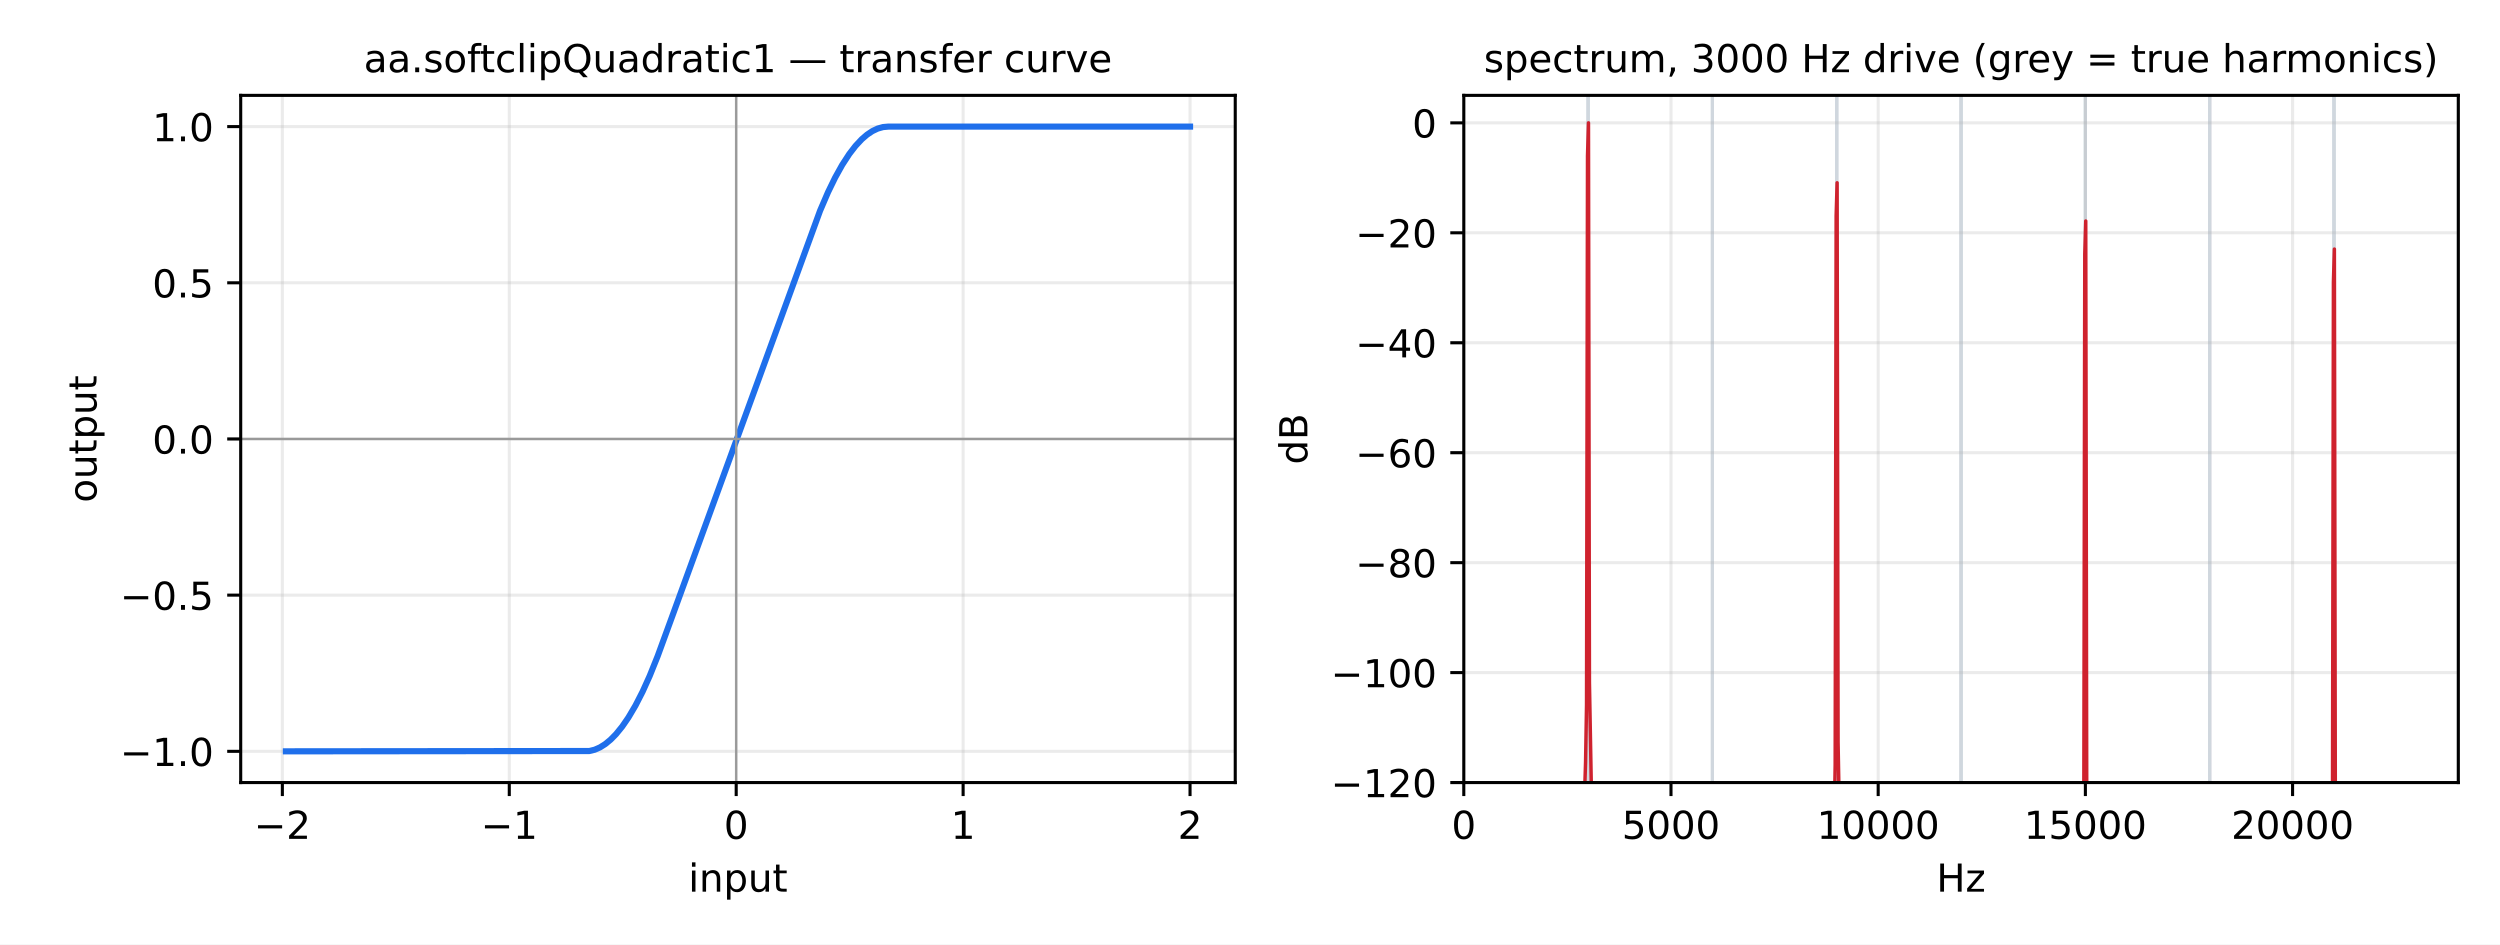
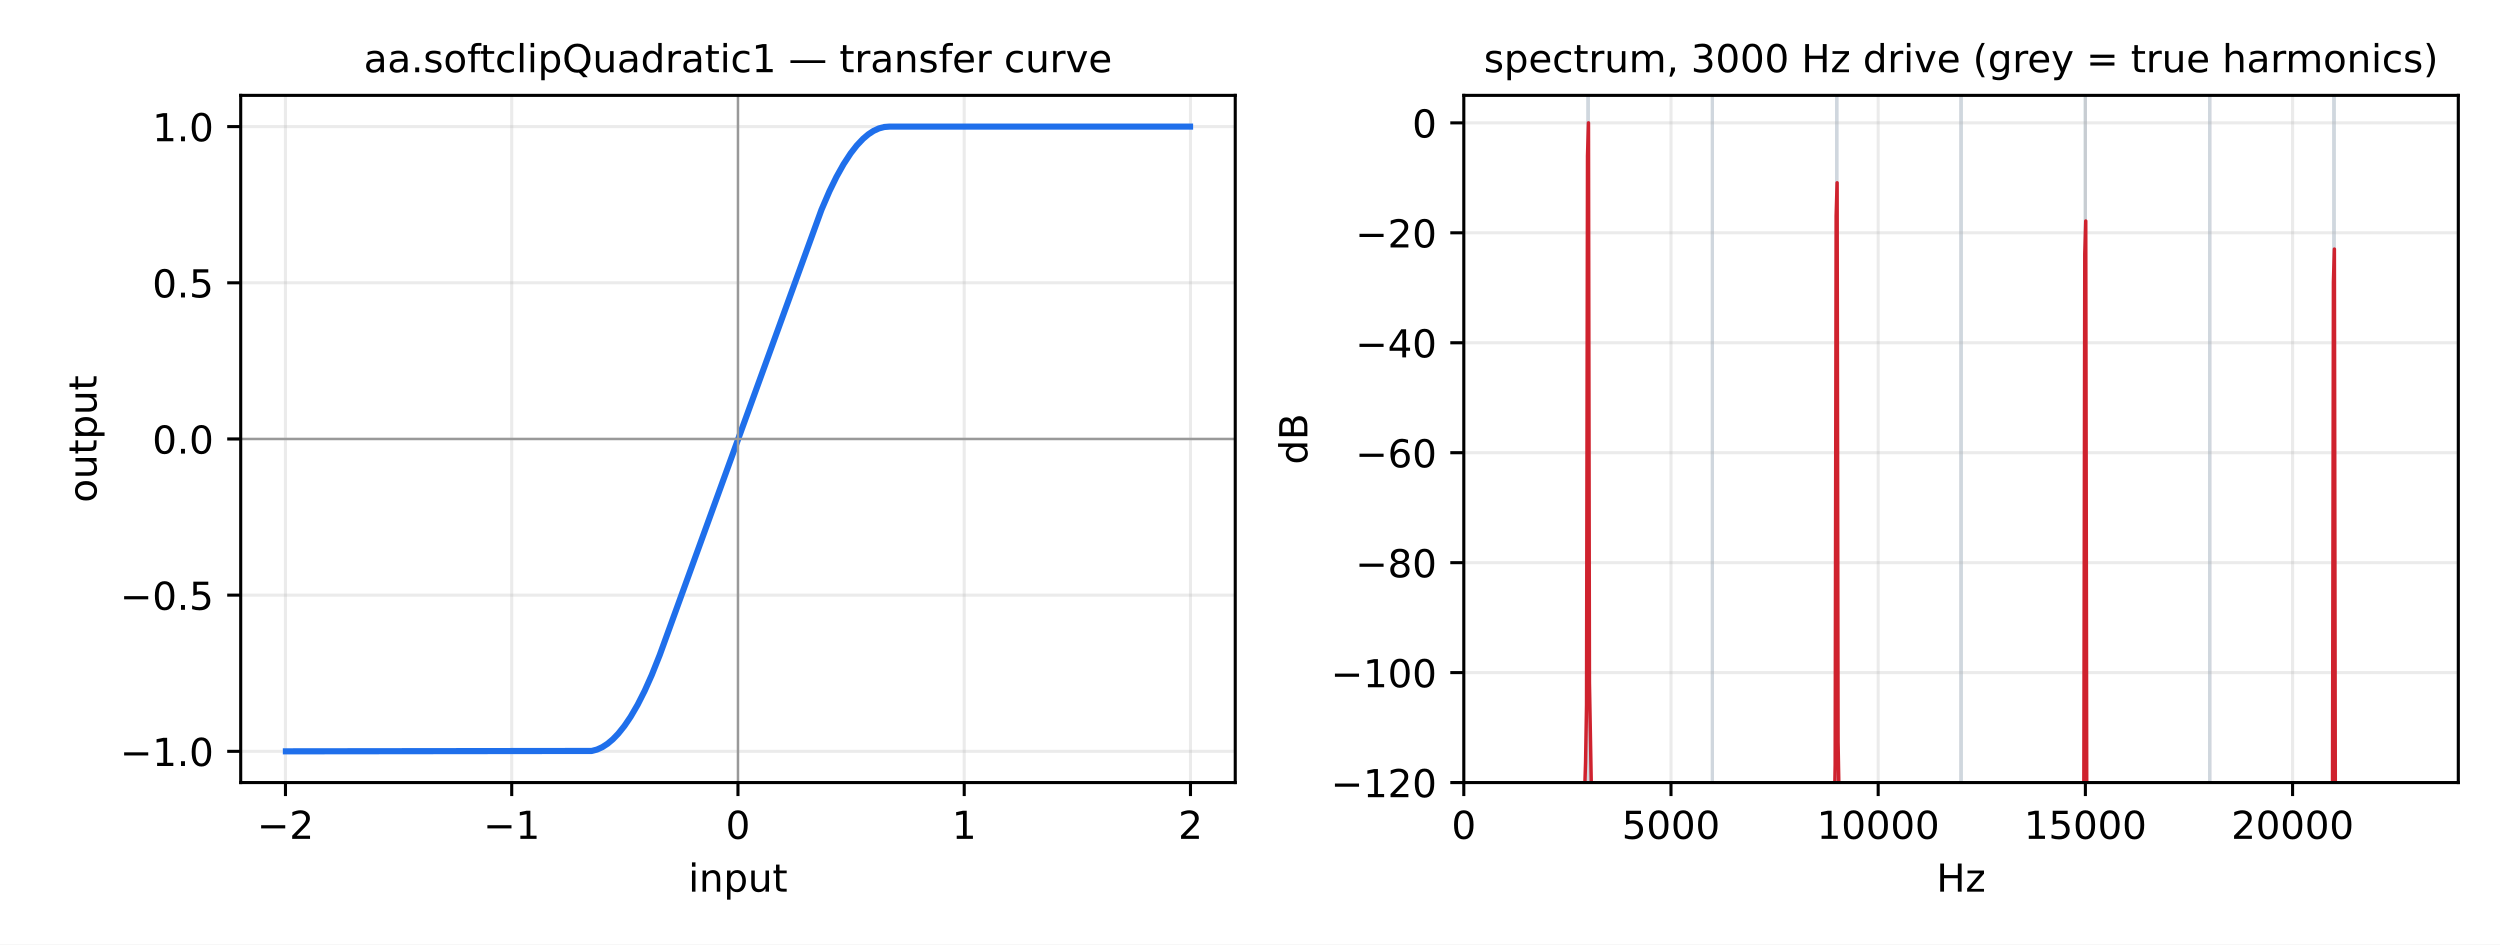
<svg xmlns="http://www.w3.org/2000/svg" xmlns:xlink="http://www.w3.org/1999/xlink" width="648pt" height="244.8pt" viewBox="0 0 648 244.8" version="1.1">
  <defs>
    <style type="text/css">*{stroke-linejoin: round; stroke-linecap: butt}</style>
  </defs>
  <g id="figure_1">
    <g id="patch_1">
      <path d="M 0 244.8  L 648 244.8  L 648 0  L 0 0  z " style="fill: #ffffff" />
    </g>
    <g id="axes_1">
      <g id="patch_2">
        <path d="M 62.39 202.84  L 320.175 202.84  L 320.175 24.72  L 62.39 24.72  z " style="fill: #ffffff" />
      </g>
      <g id="matplotlib.axis_1">
        <g id="xtick_1">
          <g id="line2d_1">
-             <path d="M 73.188 202.84  L 73.188 24.72  " clip-path="url(#p7ce6bc000a)" style="fill: none; stroke: #b0b0b0; stroke-opacity: 0.25; stroke-width: 0.8; stroke-linecap: square" />
+             <path d="M 73.993 202.84  L 73.993 24.72  " clip-path="url(#pfa939633a9)" style="fill: none; stroke: #b0b0b0; stroke-opacity: 0.25; stroke-width: 0.8; stroke-linecap: square" />
          </g>
          <g id="line2d_2">
            <defs>
-               <path id="m5936e67a88" d="M 0 0  L 0 3.5  " style="stroke: #000000; stroke-width: 0.8" />
+               <path id="m4be3191112" d="M 0 0  L 0 3.5  " style="stroke: #000000; stroke-width: 0.8" />
            </defs>
            <g>
-               <use xlink:href="#m5936e67a88" x="73.188" y="202.84" style="stroke: #000000; stroke-width: 0.8" />
+               <use xlink:href="#m4be3191112" x="73.993" y="202.84" style="stroke: #000000; stroke-width: 0.8" />
            </g>
          </g>
          <g id="text_1">
-             <text style="font: 10px 'DejaVu Sans', 'Bitstream Vera Sans', 'Computer Modern Sans Serif', 'Lucida Grande', 'Verdana', 'Geneva', 'Lucid', 'Arial', 'Helvetica', 'Avant Garde', sans-serif; text-anchor: middle" x="73.188" y="217.438" transform="rotate(-0 73.18848 217.4384)">−2</text>
+             <text style="font: 10px 'DejaVu Sans', 'Bitstream Vera Sans', 'Computer Modern Sans Serif', 'Lucida Grande', 'Verdana', 'Geneva', 'Lucid', 'Arial', 'Helvetica', 'Avant Garde', sans-serif; text-anchor: middle" x="73.993" y="217.438" transform="rotate(-0 73.99296 217.4384)">−2</text>
          </g>
        </g>
        <g id="xtick_2">
          <g id="line2d_3">
-             <path d="M 132.006 202.84  L 132.006 24.72  " clip-path="url(#p7ce6bc000a)" style="fill: none; stroke: #b0b0b0; stroke-opacity: 0.25; stroke-width: 0.8; stroke-linecap: square" />
+             <path d="M 132.638 202.84  L 132.638 24.72  " clip-path="url(#pfa939633a9)" style="fill: none; stroke: #b0b0b0; stroke-opacity: 0.25; stroke-width: 0.8; stroke-linecap: square" />
          </g>
          <g id="line2d_4">
            <g>
-               <use xlink:href="#m5936e67a88" x="132.006" y="202.84" style="stroke: #000000; stroke-width: 0.8" />
+               <use xlink:href="#m4be3191112" x="132.638" y="202.84" style="stroke: #000000; stroke-width: 0.8" />
            </g>
          </g>
          <g id="text_2">
-             <text style="font: 10px 'DejaVu Sans', 'Bitstream Vera Sans', 'Computer Modern Sans Serif', 'Lucida Grande', 'Verdana', 'Geneva', 'Lucid', 'Arial', 'Helvetica', 'Avant Garde', sans-serif; text-anchor: middle" x="132.006" y="217.438" transform="rotate(-0 132.0057 217.4384)">−1</text>
+             <text style="font: 10px 'DejaVu Sans', 'Bitstream Vera Sans', 'Computer Modern Sans Serif', 'Lucida Grande', 'Verdana', 'Geneva', 'Lucid', 'Arial', 'Helvetica', 'Avant Garde', sans-serif; text-anchor: middle" x="132.638" y="217.438" transform="rotate(-0 132.6377 217.4384)">−1</text>
          </g>
        </g>
        <g id="xtick_3">
          <g id="line2d_5">
-             <path d="M 190.823 202.84  L 190.823 24.72  " clip-path="url(#p7ce6bc000a)" style="fill: none; stroke: #b0b0b0; stroke-opacity: 0.25; stroke-width: 0.8; stroke-linecap: square" />
+             <path d="M 191.282 202.84  L 191.282 24.72  " clip-path="url(#pfa939633a9)" style="fill: none; stroke: #b0b0b0; stroke-opacity: 0.25; stroke-width: 0.8; stroke-linecap: square" />
          </g>
          <g id="line2d_6">
            <g>
-               <use xlink:href="#m5936e67a88" x="190.823" y="202.84" style="stroke: #000000; stroke-width: 0.8" />
+               <use xlink:href="#m4be3191112" x="191.282" y="202.84" style="stroke: #000000; stroke-width: 0.8" />
            </g>
          </g>
          <g id="text_3">
-             <text style="font: 10px 'DejaVu Sans', 'Bitstream Vera Sans', 'Computer Modern Sans Serif', 'Lucida Grande', 'Verdana', 'Geneva', 'Lucid', 'Arial', 'Helvetica', 'Avant Garde', sans-serif; text-anchor: middle" x="190.823" y="217.438" transform="rotate(-0 190.823 217.4384)">0</text>
+             <text style="font: 10px 'DejaVu Sans', 'Bitstream Vera Sans', 'Computer Modern Sans Serif', 'Lucida Grande', 'Verdana', 'Geneva', 'Lucid', 'Arial', 'Helvetica', 'Avant Garde', sans-serif; text-anchor: middle" x="191.282" y="217.438" transform="rotate(-0 191.2825 217.4384)">0</text>
          </g>
        </g>
        <g id="xtick_4">
          <g id="line2d_7">
-             <path d="M 249.64 202.84  L 249.64 24.72  " clip-path="url(#p7ce6bc000a)" style="fill: none; stroke: #b0b0b0; stroke-opacity: 0.25; stroke-width: 0.8; stroke-linecap: square" />
+             <path d="M 249.927 202.84  L 249.927 24.72  " clip-path="url(#pfa939633a9)" style="fill: none; stroke: #b0b0b0; stroke-opacity: 0.25; stroke-width: 0.8; stroke-linecap: square" />
          </g>
          <g id="line2d_8">
            <g>
-               <use xlink:href="#m5936e67a88" x="249.64" y="202.84" style="stroke: #000000; stroke-width: 0.8" />
+               <use xlink:href="#m4be3191112" x="249.927" y="202.84" style="stroke: #000000; stroke-width: 0.8" />
            </g>
          </g>
          <g id="text_4">
-             <text style="font: 10px 'DejaVu Sans', 'Bitstream Vera Sans', 'Computer Modern Sans Serif', 'Lucida Grande', 'Verdana', 'Geneva', 'Lucid', 'Arial', 'Helvetica', 'Avant Garde', sans-serif; text-anchor: middle" x="249.64" y="217.438" transform="rotate(-0 249.6402 217.4384)">1</text>
+             <text style="font: 10px 'DejaVu Sans', 'Bitstream Vera Sans', 'Computer Modern Sans Serif', 'Lucida Grande', 'Verdana', 'Geneva', 'Lucid', 'Arial', 'Helvetica', 'Avant Garde', sans-serif; text-anchor: middle" x="249.927" y="217.438" transform="rotate(-0 249.9273 217.4384)">1</text>
          </g>
        </g>
        <g id="xtick_5">
          <g id="line2d_9">
-             <path d="M 308.457 202.84  L 308.457 24.72  " clip-path="url(#p7ce6bc000a)" style="fill: none; stroke: #b0b0b0; stroke-opacity: 0.25; stroke-width: 0.8; stroke-linecap: square" />
+             <path d="M 308.572 202.84  L 308.572 24.72  " clip-path="url(#pfa939633a9)" style="fill: none; stroke: #b0b0b0; stroke-opacity: 0.25; stroke-width: 0.8; stroke-linecap: square" />
          </g>
          <g id="line2d_10">
            <g>
-               <use xlink:href="#m5936e67a88" x="308.457" y="202.84" style="stroke: #000000; stroke-width: 0.8" />
+               <use xlink:href="#m4be3191112" x="308.572" y="202.84" style="stroke: #000000; stroke-width: 0.8" />
            </g>
          </g>
          <g id="text_5">
-             <text style="font: 10px 'DejaVu Sans', 'Bitstream Vera Sans', 'Computer Modern Sans Serif', 'Lucida Grande', 'Verdana', 'Geneva', 'Lucid', 'Arial', 'Helvetica', 'Avant Garde', sans-serif; text-anchor: middle" x="308.457" y="217.438" transform="rotate(-0 308.4575 217.4384)">2</text>
+             <text style="font: 10px 'DejaVu Sans', 'Bitstream Vera Sans', 'Computer Modern Sans Serif', 'Lucida Grande', 'Verdana', 'Geneva', 'Lucid', 'Arial', 'Helvetica', 'Avant Garde', sans-serif; text-anchor: middle" x="308.572" y="217.438" transform="rotate(-0 308.572 217.4384)">2</text>
          </g>
        </g>
        <g id="text_6">
          <text style="font: 10px 'DejaVu Sans', 'Bitstream Vera Sans', 'Computer Modern Sans Serif', 'Lucida Grande', 'Verdana', 'Geneva', 'Lucid', 'Arial', 'Helvetica', 'Avant Garde', sans-serif; text-anchor: middle" x="191.282" y="231.117" transform="rotate(-0 191.2825 231.1166)">input</text>
        </g>
      </g>
      <g id="matplotlib.axis_2">
        <g id="ytick_1">
          <g id="line2d_11">
-             <path d="M 62.39 194.744  L 320.175 194.744  " clip-path="url(#p7ce6bc000a)" style="fill: none; stroke: #b0b0b0; stroke-opacity: 0.25; stroke-width: 0.8; stroke-linecap: square" />
+             <path d="M 62.39 194.744  L 320.175 194.744  " clip-path="url(#pfa939633a9)" style="fill: none; stroke: #b0b0b0; stroke-opacity: 0.25; stroke-width: 0.8; stroke-linecap: square" />
          </g>
          <g id="line2d_12">
            <defs>
-               <path id="mcd4225727c" d="M 0 0  L -3.5 0  " style="stroke: #000000; stroke-width: 0.8" />
+               <path id="ma192696a19" d="M 0 0  L -3.5 0  " style="stroke: #000000; stroke-width: 0.8" />
            </defs>
            <g>
-               <use xlink:href="#mcd4225727c" x="62.39" y="194.744" style="stroke: #000000; stroke-width: 0.8" />
+               <use xlink:href="#ma192696a19" x="62.39" y="194.744" style="stroke: #000000; stroke-width: 0.8" />
            </g>
          </g>
          <g id="text_7">
            <text style="font: 10px 'DejaVu Sans', 'Bitstream Vera Sans', 'Computer Modern Sans Serif', 'Lucida Grande', 'Verdana', 'Geneva', 'Lucid', 'Arial', 'Helvetica', 'Avant Garde', sans-serif; text-anchor: end" x="55.39" y="198.543" transform="rotate(-0 55.39 198.5429)">−1.0</text>
          </g>
        </g>
        <g id="ytick_2">
          <g id="line2d_13">
-             <path d="M 62.39 154.262  L 320.175 154.262  " clip-path="url(#p7ce6bc000a)" style="fill: none; stroke: #b0b0b0; stroke-opacity: 0.25; stroke-width: 0.8; stroke-linecap: square" />
+             <path d="M 62.39 154.262  L 320.175 154.262  " clip-path="url(#pfa939633a9)" style="fill: none; stroke: #b0b0b0; stroke-opacity: 0.25; stroke-width: 0.8; stroke-linecap: square" />
          </g>
          <g id="line2d_14">
            <g>
-               <use xlink:href="#mcd4225727c" x="62.39" y="154.262" style="stroke: #000000; stroke-width: 0.8" />
+               <use xlink:href="#ma192696a19" x="62.39" y="154.262" style="stroke: #000000; stroke-width: 0.8" />
            </g>
          </g>
          <g id="text_8">
            <text style="font: 10px 'DejaVu Sans', 'Bitstream Vera Sans', 'Computer Modern Sans Serif', 'Lucida Grande', 'Verdana', 'Geneva', 'Lucid', 'Arial', 'Helvetica', 'Avant Garde', sans-serif; text-anchor: end" x="55.39" y="158.061" transform="rotate(-0 55.39 158.061)">−0.5</text>
          </g>
        </g>
        <g id="ytick_3">
          <g id="line2d_15">
-             <path d="M 62.39 113.78  L 320.175 113.78  " clip-path="url(#p7ce6bc000a)" style="fill: none; stroke: #b0b0b0; stroke-opacity: 0.25; stroke-width: 0.8; stroke-linecap: square" />
+             <path d="M 62.39 113.78  L 320.175 113.78  " clip-path="url(#pfa939633a9)" style="fill: none; stroke: #b0b0b0; stroke-opacity: 0.25; stroke-width: 0.8; stroke-linecap: square" />
          </g>
          <g id="line2d_16">
            <g>
-               <use xlink:href="#mcd4225727c" x="62.39" y="113.78" style="stroke: #000000; stroke-width: 0.8" />
+               <use xlink:href="#ma192696a19" x="62.39" y="113.78" style="stroke: #000000; stroke-width: 0.8" />
            </g>
          </g>
          <g id="text_9">
            <text style="font: 10px 'DejaVu Sans', 'Bitstream Vera Sans', 'Computer Modern Sans Serif', 'Lucida Grande', 'Verdana', 'Geneva', 'Lucid', 'Arial', 'Helvetica', 'Avant Garde', sans-serif; text-anchor: end" x="55.39" y="117.579" transform="rotate(-0 55.39 117.5792)">0.0</text>
          </g>
        </g>
        <g id="ytick_4">
          <g id="line2d_17">
-             <path d="M 62.39 73.298  L 320.175 73.298  " clip-path="url(#p7ce6bc000a)" style="fill: none; stroke: #b0b0b0; stroke-opacity: 0.25; stroke-width: 0.8; stroke-linecap: square" />
+             <path d="M 62.39 73.298  L 320.175 73.298  " clip-path="url(#pfa939633a9)" style="fill: none; stroke: #b0b0b0; stroke-opacity: 0.25; stroke-width: 0.8; stroke-linecap: square" />
          </g>
          <g id="line2d_18">
            <g>
-               <use xlink:href="#mcd4225727c" x="62.39" y="73.298" style="stroke: #000000; stroke-width: 0.8" />
+               <use xlink:href="#ma192696a19" x="62.39" y="73.298" style="stroke: #000000; stroke-width: 0.8" />
            </g>
          </g>
          <g id="text_10">
            <text style="font: 10px 'DejaVu Sans', 'Bitstream Vera Sans', 'Computer Modern Sans Serif', 'Lucida Grande', 'Verdana', 'Geneva', 'Lucid', 'Arial', 'Helvetica', 'Avant Garde', sans-serif; text-anchor: end" x="55.39" y="77.097" transform="rotate(-0 55.39 77.0974)">0.5</text>
          </g>
        </g>
        <g id="ytick_5">
          <g id="line2d_19">
-             <path d="M 62.39 32.816  L 320.175 32.816  " clip-path="url(#p7ce6bc000a)" style="fill: none; stroke: #b0b0b0; stroke-opacity: 0.25; stroke-width: 0.8; stroke-linecap: square" />
+             <path d="M 62.39 32.816  L 320.175 32.816  " clip-path="url(#pfa939633a9)" style="fill: none; stroke: #b0b0b0; stroke-opacity: 0.25; stroke-width: 0.8; stroke-linecap: square" />
          </g>
          <g id="line2d_20">
            <g>
-               <use xlink:href="#mcd4225727c" x="62.39" y="32.816" style="stroke: #000000; stroke-width: 0.8" />
+               <use xlink:href="#ma192696a19" x="62.39" y="32.816" style="stroke: #000000; stroke-width: 0.8" />
            </g>
          </g>
          <g id="text_11">
            <text style="font: 10px 'DejaVu Sans', 'Bitstream Vera Sans', 'Computer Modern Sans Serif', 'Lucida Grande', 'Verdana', 'Geneva', 'Lucid', 'Arial', 'Helvetica', 'Avant Garde', sans-serif; text-anchor: end" x="55.39" y="36.616" transform="rotate(-0 55.39 36.61558)">1.0</text>
          </g>
        </g>
        <g id="text_12">
          <text style="font: 10px 'DejaVu Sans', 'Bitstream Vera Sans', 'Computer Modern Sans Serif', 'Lucida Grande', 'Verdana', 'Geneva', 'Lucid', 'Arial', 'Helvetica', 'Avant Garde', sans-serif; text-anchor: middle" x="25.027" y="113.78" transform="rotate(-90 25.0275 113.78)">output</text>
        </g>
      </g>
      <g id="line2d_21">
-         <path d="M 74.108 194.744  L 152.761 194.665  L 154.141 194.327  L 155.521 193.722  L 156.9 192.85  L 158.28 191.711  L 159.66 190.306  L 161.27 188.329  L 162.88 185.988  L 164.72 182.869  L 166.56 179.275  L 168.399 175.207  L 170.469 170.063  L 173.919 160.627  L 212.556 54.636  L 214.626 49.818  L 216.465 46.039  L 218.305 42.734  L 220.145 39.904  L 221.755 37.816  L 223.365 36.092  L 224.745 34.903  L 226.125 33.981  L 227.504 33.326  L 228.884 32.938  L 230.264 32.816  L 308.457 32.816  L 308.457 32.816  " clip-path="url(#p7ce6bc000a)" style="fill: none; stroke: #1f6feb; stroke-width: 1.6; stroke-linecap: square" />
+         <path d="M 74.108 194.744  L 153.37 194.647  L 154.744 194.287  L 156.119 193.659  L 157.493 192.765  L 158.868 191.604  L 160.242 190.176  L 161.846 188.173  L 163.449 185.807  L 165.282 182.658  L 167.114 179.035  L 168.947 174.937  L 171.009 169.76  L 174.903 159.045  L 212.931 54.353  L 214.992 49.568  L 216.825 45.818  L 218.658 42.543  L 220.49 39.742  L 222.094 37.681  L 223.697 35.983  L 225.072 34.816  L 226.446 33.917  L 227.821 33.284  L 229.195 32.918  L 230.57 32.816  L 308.457 32.816  L 308.457 32.816  " clip-path="url(#pfa939633a9)" style="fill: none; stroke: #1f6feb; stroke-width: 1.6; stroke-linecap: square" />
      </g>
      <g id="line2d_22">
-         <path d="M 62.39 113.78  L 320.175 113.78  " clip-path="url(#p7ce6bc000a)" style="fill: none; stroke: #999999; stroke-width: 0.6; stroke-linecap: square" />
+         <path d="M 62.39 113.78  L 320.175 113.78  " clip-path="url(#pfa939633a9)" style="fill: none; stroke: #999999; stroke-width: 0.6; stroke-linecap: square" />
      </g>
      <g id="line2d_23">
-         <path d="M 190.823 202.84  L 190.823 24.72  " clip-path="url(#p7ce6bc000a)" style="fill: none; stroke: #999999; stroke-width: 0.6; stroke-linecap: square" />
+         <path d="M 191.282 202.84  L 191.282 24.72  " clip-path="url(#pfa939633a9)" style="fill: none; stroke: #999999; stroke-width: 0.6; stroke-linecap: square" />
      </g>
      <g id="patch_3">
        <path d="M 62.39 202.84  L 62.39 24.72  " style="fill: none; stroke: #000000; stroke-width: 0.8; stroke-linejoin: miter; stroke-linecap: square" />
      </g>
      <g id="patch_4">
        <path d="M 320.175 202.84  L 320.175 24.72  " style="fill: none; stroke: #000000; stroke-width: 0.8; stroke-linejoin: miter; stroke-linecap: square" />
      </g>
      <g id="patch_5">
        <path d="M 62.39 202.84  L 320.175 202.84  " style="fill: none; stroke: #000000; stroke-width: 0.8; stroke-linejoin: miter; stroke-linecap: square" />
      </g>
      <g id="patch_6">
        <path d="M 62.39 24.72  L 320.175 24.72  " style="fill: none; stroke: #000000; stroke-width: 0.8; stroke-linejoin: miter; stroke-linecap: square" />
      </g>
      <g id="text_13">
        <text style="font: 10px 'DejaVu Sans', 'Bitstream Vera Sans', 'Computer Modern Sans Serif', 'Lucida Grande', 'Verdana', 'Geneva', 'Lucid', 'Arial', 'Helvetica', 'Avant Garde', sans-serif; text-anchor: middle" x="191.282" y="18.72" transform="rotate(-0 191.2825 18.72)">aa.softclipQuadratic1 — transfer curve</text>
      </g>
    </g>
    <g id="axes_2">
      <g id="patch_7">
        <path d="M 379.415 202.84  L 637.2 202.84  L 637.2 24.72  L 379.415 24.72  z " style="fill: #ffffff" />
      </g>
      <g id="line2d_24">
-         <path d="M 411.638 202.84  L 411.638 24.72  " clip-path="url(#p1db989ab8f)" style="fill: none; stroke: #d0d7de; stroke-width: 0.8; stroke-linecap: square" />
+         <path d="M 411.638 202.84  L 411.638 24.72  " clip-path="url(#pa562452b21)" style="fill: none; stroke: #d0d7de; stroke-width: 0.8; stroke-linecap: square" />
      </g>
      <g id="line2d_25">
-         <path d="M 443.861 202.84  L 443.861 24.72  " clip-path="url(#p1db989ab8f)" style="fill: none; stroke: #d0d7de; stroke-width: 0.8; stroke-linecap: square" />
+         <path d="M 443.861 202.84  L 443.861 24.72  " clip-path="url(#pa562452b21)" style="fill: none; stroke: #d0d7de; stroke-width: 0.8; stroke-linecap: square" />
      </g>
      <g id="line2d_26">
-         <path d="M 476.084 202.84  L 476.084 24.72  " clip-path="url(#p1db989ab8f)" style="fill: none; stroke: #d0d7de; stroke-width: 0.8; stroke-linecap: square" />
+         <path d="M 476.084 202.84  L 476.084 24.72  " clip-path="url(#pa562452b21)" style="fill: none; stroke: #d0d7de; stroke-width: 0.8; stroke-linecap: square" />
      </g>
      <g id="line2d_27">
-         <path d="M 508.308 202.84  L 508.308 24.72  " clip-path="url(#p1db989ab8f)" style="fill: none; stroke: #d0d7de; stroke-width: 0.8; stroke-linecap: square" />
+         <path d="M 508.308 202.84  L 508.308 24.72  " clip-path="url(#pa562452b21)" style="fill: none; stroke: #d0d7de; stroke-width: 0.8; stroke-linecap: square" />
      </g>
      <g id="line2d_28">
-         <path d="M 540.531 202.84  L 540.531 24.72  " clip-path="url(#p1db989ab8f)" style="fill: none; stroke: #d0d7de; stroke-width: 0.8; stroke-linecap: square" />
+         <path d="M 540.531 202.84  L 540.531 24.72  " clip-path="url(#pa562452b21)" style="fill: none; stroke: #d0d7de; stroke-width: 0.8; stroke-linecap: square" />
      </g>
      <g id="line2d_29">
-         <path d="M 572.754 202.84  L 572.754 24.72  " clip-path="url(#p1db989ab8f)" style="fill: none; stroke: #d0d7de; stroke-width: 0.8; stroke-linecap: square" />
+         <path d="M 572.754 202.84  L 572.754 24.72  " clip-path="url(#pa562452b21)" style="fill: none; stroke: #d0d7de; stroke-width: 0.8; stroke-linecap: square" />
      </g>
      <g id="line2d_30">
-         <path d="M 604.977 202.84  L 604.977 24.72  " clip-path="url(#p1db989ab8f)" style="fill: none; stroke: #d0d7de; stroke-width: 0.8; stroke-linecap: square" />
+         <path d="M 604.977 202.84  L 604.977 24.72  " clip-path="url(#pa562452b21)" style="fill: none; stroke: #d0d7de; stroke-width: 0.8; stroke-linecap: square" />
      </g>
      <g id="line2d_31">
-         <path d="M 637.2 202.84  L 637.2 24.72  " clip-path="url(#p1db989ab8f)" style="fill: none; stroke: #d0d7de; stroke-width: 0.8; stroke-linecap: square" />
+         <path d="M 637.2 202.84  L 637.2 24.72  " clip-path="url(#pa562452b21)" style="fill: none; stroke: #d0d7de; stroke-width: 0.8; stroke-linecap: square" />
      </g>
      <g id="line2d_32">
-         <path d="M 604.977 202.84  L 604.977 24.72  " clip-path="url(#p1db989ab8f)" style="fill: none; stroke: #d0d7de; stroke-width: 0.8; stroke-linecap: square" />
+         <path d="M 604.977 202.84  L 604.977 24.72  " clip-path="url(#pa562452b21)" style="fill: none; stroke: #d0d7de; stroke-width: 0.8; stroke-linecap: square" />
      </g>
      <g id="line2d_33">
-         <path d="M 572.754 202.84  L 572.754 24.72  " clip-path="url(#p1db989ab8f)" style="fill: none; stroke: #d0d7de; stroke-width: 0.8; stroke-linecap: square" />
+         <path d="M 572.754 202.84  L 572.754 24.72  " clip-path="url(#pa562452b21)" style="fill: none; stroke: #d0d7de; stroke-width: 0.8; stroke-linecap: square" />
      </g>
      <g id="line2d_34">
-         <path d="M 540.531 202.84  L 540.531 24.72  " clip-path="url(#p1db989ab8f)" style="fill: none; stroke: #d0d7de; stroke-width: 0.8; stroke-linecap: square" />
+         <path d="M 540.531 202.84  L 540.531 24.72  " clip-path="url(#pa562452b21)" style="fill: none; stroke: #d0d7de; stroke-width: 0.8; stroke-linecap: square" />
      </g>
      <g id="line2d_35">
-         <path d="M 508.308 202.84  L 508.308 24.72  " clip-path="url(#p1db989ab8f)" style="fill: none; stroke: #d0d7de; stroke-width: 0.8; stroke-linecap: square" />
+         <path d="M 508.308 202.84  L 508.308 24.72  " clip-path="url(#pa562452b21)" style="fill: none; stroke: #d0d7de; stroke-width: 0.8; stroke-linecap: square" />
      </g>
      <g id="line2d_36">
-         <path d="M 476.084 202.84  L 476.084 24.72  " clip-path="url(#p1db989ab8f)" style="fill: none; stroke: #d0d7de; stroke-width: 0.8; stroke-linecap: square" />
+         <path d="M 476.084 202.84  L 476.084 24.72  " clip-path="url(#pa562452b21)" style="fill: none; stroke: #d0d7de; stroke-width: 0.8; stroke-linecap: square" />
      </g>
      <g id="line2d_37">
-         <path d="M 443.861 202.84  L 443.861 24.72  " clip-path="url(#p1db989ab8f)" style="fill: none; stroke: #d0d7de; stroke-width: 0.8; stroke-linecap: square" />
+         <path d="M 443.861 202.84  L 443.861 24.72  " clip-path="url(#pa562452b21)" style="fill: none; stroke: #d0d7de; stroke-width: 0.8; stroke-linecap: square" />
      </g>
      <g id="line2d_38">
-         <path d="M 411.638 202.84  L 411.638 24.72  " clip-path="url(#p1db989ab8f)" style="fill: none; stroke: #d0d7de; stroke-width: 0.8; stroke-linecap: square" />
+         <path d="M 411.638 202.84  L 411.638 24.72  " clip-path="url(#pa562452b21)" style="fill: none; stroke: #d0d7de; stroke-width: 0.8; stroke-linecap: square" />
      </g>
      <g id="line2d_39">
-         <path d="M 411.638 202.84  L 411.638 24.72  " clip-path="url(#p1db989ab8f)" style="fill: none; stroke: #d0d7de; stroke-width: 0.8; stroke-linecap: square" />
+         <path d="M 411.638 202.84  L 411.638 24.72  " clip-path="url(#pa562452b21)" style="fill: none; stroke: #d0d7de; stroke-width: 0.8; stroke-linecap: square" />
      </g>
      <g id="line2d_40">
-         <path d="M 443.861 202.84  L 443.861 24.72  " clip-path="url(#p1db989ab8f)" style="fill: none; stroke: #d0d7de; stroke-width: 0.8; stroke-linecap: square" />
+         <path d="M 443.861 202.84  L 443.861 24.72  " clip-path="url(#pa562452b21)" style="fill: none; stroke: #d0d7de; stroke-width: 0.8; stroke-linecap: square" />
      </g>
      <g id="line2d_41">
-         <path d="M 476.084 202.84  L 476.084 24.72  " clip-path="url(#p1db989ab8f)" style="fill: none; stroke: #d0d7de; stroke-width: 0.8; stroke-linecap: square" />
+         <path d="M 476.084 202.84  L 476.084 24.72  " clip-path="url(#pa562452b21)" style="fill: none; stroke: #d0d7de; stroke-width: 0.8; stroke-linecap: square" />
      </g>
      <g id="line2d_42">
-         <path d="M 508.308 202.84  L 508.308 24.72  " clip-path="url(#p1db989ab8f)" style="fill: none; stroke: #d0d7de; stroke-width: 0.8; stroke-linecap: square" />
+         <path d="M 508.308 202.84  L 508.308 24.72  " clip-path="url(#pa562452b21)" style="fill: none; stroke: #d0d7de; stroke-width: 0.8; stroke-linecap: square" />
      </g>
      <g id="line2d_43">
-         <path d="M 540.531 202.84  L 540.531 24.72  " clip-path="url(#p1db989ab8f)" style="fill: none; stroke: #d0d7de; stroke-width: 0.8; stroke-linecap: square" />
+         <path d="M 540.531 202.84  L 540.531 24.72  " clip-path="url(#pa562452b21)" style="fill: none; stroke: #d0d7de; stroke-width: 0.8; stroke-linecap: square" />
      </g>
      <g id="line2d_44">
-         <path d="M 572.754 202.84  L 572.754 24.72  " clip-path="url(#p1db989ab8f)" style="fill: none; stroke: #d0d7de; stroke-width: 0.8; stroke-linecap: square" />
+         <path d="M 572.754 202.84  L 572.754 24.72  " clip-path="url(#pa562452b21)" style="fill: none; stroke: #d0d7de; stroke-width: 0.8; stroke-linecap: square" />
      </g>
      <g id="line2d_45">
-         <path d="M 604.977 202.84  L 604.977 24.72  " clip-path="url(#p1db989ab8f)" style="fill: none; stroke: #d0d7de; stroke-width: 0.8; stroke-linecap: square" />
+         <path d="M 604.977 202.84  L 604.977 24.72  " clip-path="url(#pa562452b21)" style="fill: none; stroke: #d0d7de; stroke-width: 0.8; stroke-linecap: square" />
      </g>
      <g id="line2d_46">
-         <path d="M 637.2 202.84  L 637.2 24.72  " clip-path="url(#p1db989ab8f)" style="fill: none; stroke: #d0d7de; stroke-width: 0.8; stroke-linecap: square" />
+         <path d="M 637.2 202.84  L 637.2 24.72  " clip-path="url(#pa562452b21)" style="fill: none; stroke: #d0d7de; stroke-width: 0.8; stroke-linecap: square" />
      </g>
      <g id="matplotlib.axis_3">
        <g id="xtick_6">
          <g id="line2d_47">
-             <path d="M 379.415 202.84  L 379.415 24.72  " clip-path="url(#p1db989ab8f)" style="fill: none; stroke: #b0b0b0; stroke-opacity: 0.25; stroke-width: 0.8; stroke-linecap: square" />
+             <path d="M 379.415 202.84  L 379.415 24.72  " clip-path="url(#pa562452b21)" style="fill: none; stroke: #b0b0b0; stroke-opacity: 0.25; stroke-width: 0.8; stroke-linecap: square" />
          </g>
          <g id="line2d_48">
            <g>
-               <use xlink:href="#m5936e67a88" x="379.415" y="202.84" style="stroke: #000000; stroke-width: 0.8" />
+               <use xlink:href="#m4be3191112" x="379.415" y="202.84" style="stroke: #000000; stroke-width: 0.8" />
            </g>
          </g>
          <g id="text_14">
            <text style="font: 10px 'DejaVu Sans', 'Bitstream Vera Sans', 'Computer Modern Sans Serif', 'Lucida Grande', 'Verdana', 'Geneva', 'Lucid', 'Arial', 'Helvetica', 'Avant Garde', sans-serif; text-anchor: middle" x="379.415" y="217.438" transform="rotate(-0 379.415 217.4384)">0</text>
          </g>
        </g>
        <g id="xtick_7">
          <g id="line2d_49">
-             <path d="M 433.12 202.84  L 433.12 24.72  " clip-path="url(#p1db989ab8f)" style="fill: none; stroke: #b0b0b0; stroke-opacity: 0.25; stroke-width: 0.8; stroke-linecap: square" />
+             <path d="M 433.12 202.84  L 433.12 24.72  " clip-path="url(#pa562452b21)" style="fill: none; stroke: #b0b0b0; stroke-opacity: 0.25; stroke-width: 0.8; stroke-linecap: square" />
          </g>
          <g id="line2d_50">
            <g>
-               <use xlink:href="#m5936e67a88" x="433.12" y="202.84" style="stroke: #000000; stroke-width: 0.8" />
+               <use xlink:href="#m4be3191112" x="433.12" y="202.84" style="stroke: #000000; stroke-width: 0.8" />
            </g>
          </g>
          <g id="text_15">
            <text style="font: 10px 'DejaVu Sans', 'Bitstream Vera Sans', 'Computer Modern Sans Serif', 'Lucida Grande', 'Verdana', 'Geneva', 'Lucid', 'Arial', 'Helvetica', 'Avant Garde', sans-serif; text-anchor: middle" x="433.12" y="217.438" transform="rotate(-0 433.1202 217.4384)">5000</text>
          </g>
        </g>
        <g id="xtick_8">
          <g id="line2d_51">
-             <path d="M 486.825 202.84  L 486.825 24.72  " clip-path="url(#p1db989ab8f)" style="fill: none; stroke: #b0b0b0; stroke-opacity: 0.25; stroke-width: 0.8; stroke-linecap: square" />
+             <path d="M 486.825 202.84  L 486.825 24.72  " clip-path="url(#pa562452b21)" style="fill: none; stroke: #b0b0b0; stroke-opacity: 0.25; stroke-width: 0.8; stroke-linecap: square" />
          </g>
          <g id="line2d_52">
            <g>
-               <use xlink:href="#m5936e67a88" x="486.825" y="202.84" style="stroke: #000000; stroke-width: 0.8" />
+               <use xlink:href="#m4be3191112" x="486.825" y="202.84" style="stroke: #000000; stroke-width: 0.8" />
            </g>
          </g>
          <g id="text_16">
            <text style="font: 10px 'DejaVu Sans', 'Bitstream Vera Sans', 'Computer Modern Sans Serif', 'Lucida Grande', 'Verdana', 'Geneva', 'Lucid', 'Arial', 'Helvetica', 'Avant Garde', sans-serif; text-anchor: middle" x="486.825" y="217.438" transform="rotate(-0 486.8254 217.4384)">10000</text>
          </g>
        </g>
        <g id="xtick_9">
          <g id="line2d_53">
-             <path d="M 540.531 202.84  L 540.531 24.72  " clip-path="url(#p1db989ab8f)" style="fill: none; stroke: #b0b0b0; stroke-opacity: 0.25; stroke-width: 0.8; stroke-linecap: square" />
+             <path d="M 540.531 202.84  L 540.531 24.72  " clip-path="url(#pa562452b21)" style="fill: none; stroke: #b0b0b0; stroke-opacity: 0.25; stroke-width: 0.8; stroke-linecap: square" />
          </g>
          <g id="line2d_54">
            <g>
-               <use xlink:href="#m5936e67a88" x="540.531" y="202.84" style="stroke: #000000; stroke-width: 0.8" />
+               <use xlink:href="#m4be3191112" x="540.531" y="202.84" style="stroke: #000000; stroke-width: 0.8" />
            </g>
          </g>
          <g id="text_17">
            <text style="font: 10px 'DejaVu Sans', 'Bitstream Vera Sans', 'Computer Modern Sans Serif', 'Lucida Grande', 'Verdana', 'Geneva', 'Lucid', 'Arial', 'Helvetica', 'Avant Garde', sans-serif; text-anchor: middle" x="540.531" y="217.438" transform="rotate(-0 540.5306 217.4384)">15000</text>
          </g>
        </g>
        <g id="xtick_10">
          <g id="line2d_55">
-             <path d="M 594.236 202.84  L 594.236 24.72  " clip-path="url(#p1db989ab8f)" style="fill: none; stroke: #b0b0b0; stroke-opacity: 0.25; stroke-width: 0.8; stroke-linecap: square" />
+             <path d="M 594.236 202.84  L 594.236 24.72  " clip-path="url(#pa562452b21)" style="fill: none; stroke: #b0b0b0; stroke-opacity: 0.25; stroke-width: 0.8; stroke-linecap: square" />
          </g>
          <g id="line2d_56">
            <g>
-               <use xlink:href="#m5936e67a88" x="594.236" y="202.84" style="stroke: #000000; stroke-width: 0.8" />
+               <use xlink:href="#m4be3191112" x="594.236" y="202.84" style="stroke: #000000; stroke-width: 0.8" />
            </g>
          </g>
          <g id="text_18">
            <text style="font: 10px 'DejaVu Sans', 'Bitstream Vera Sans', 'Computer Modern Sans Serif', 'Lucida Grande', 'Verdana', 'Geneva', 'Lucid', 'Arial', 'Helvetica', 'Avant Garde', sans-serif; text-anchor: middle" x="594.236" y="217.438" transform="rotate(-0 594.2358 217.4384)">20000</text>
          </g>
        </g>
        <g id="text_19">
          <text style="font: 10px 'DejaVu Sans', 'Bitstream Vera Sans', 'Computer Modern Sans Serif', 'Lucida Grande', 'Verdana', 'Geneva', 'Lucid', 'Arial', 'Helvetica', 'Avant Garde', sans-serif; text-anchor: middle" x="508.308" y="231.117" transform="rotate(-0 508.3075 231.1166)">Hz</text>
        </g>
      </g>
      <g id="matplotlib.axis_4">
        <g id="ytick_6">
          <g id="line2d_57">
-             <path d="M 379.415 202.84  L 637.2 202.84  " clip-path="url(#p1db989ab8f)" style="fill: none; stroke: #b0b0b0; stroke-opacity: 0.25; stroke-width: 0.8; stroke-linecap: square" />
+             <path d="M 379.415 202.84  L 637.2 202.84  " clip-path="url(#pa562452b21)" style="fill: none; stroke: #b0b0b0; stroke-opacity: 0.25; stroke-width: 0.8; stroke-linecap: square" />
          </g>
          <g id="line2d_58">
            <g>
-               <use xlink:href="#mcd4225727c" x="379.415" y="202.84" style="stroke: #000000; stroke-width: 0.8" />
+               <use xlink:href="#ma192696a19" x="379.415" y="202.84" style="stroke: #000000; stroke-width: 0.8" />
            </g>
          </g>
          <g id="text_20">
            <text style="font: 10px 'DejaVu Sans', 'Bitstream Vera Sans', 'Computer Modern Sans Serif', 'Lucida Grande', 'Verdana', 'Geneva', 'Lucid', 'Arial', 'Helvetica', 'Avant Garde', sans-serif; text-anchor: end" x="372.415" y="206.639" transform="rotate(-0 372.415 206.6392)">−120</text>
          </g>
        </g>
        <g id="ytick_7">
          <g id="line2d_59">
-             <path d="M 379.415 174.341  L 637.2 174.341  " clip-path="url(#p1db989ab8f)" style="fill: none; stroke: #b0b0b0; stroke-opacity: 0.25; stroke-width: 0.8; stroke-linecap: square" />
+             <path d="M 379.415 174.341  L 637.2 174.341  " clip-path="url(#pa562452b21)" style="fill: none; stroke: #b0b0b0; stroke-opacity: 0.25; stroke-width: 0.8; stroke-linecap: square" />
          </g>
          <g id="line2d_60">
            <g>
-               <use xlink:href="#mcd4225727c" x="379.415" y="174.341" style="stroke: #000000; stroke-width: 0.8" />
+               <use xlink:href="#ma192696a19" x="379.415" y="174.341" style="stroke: #000000; stroke-width: 0.8" />
            </g>
          </g>
          <g id="text_21">
            <text style="font: 10px 'DejaVu Sans', 'Bitstream Vera Sans', 'Computer Modern Sans Serif', 'Lucida Grande', 'Verdana', 'Geneva', 'Lucid', 'Arial', 'Helvetica', 'Avant Garde', sans-serif; text-anchor: end" x="372.415" y="178.14" transform="rotate(-0 372.415 178.14)">−100</text>
          </g>
        </g>
        <g id="ytick_8">
          <g id="line2d_61">
-             <path d="M 379.415 145.842  L 637.2 145.842  " clip-path="url(#p1db989ab8f)" style="fill: none; stroke: #b0b0b0; stroke-opacity: 0.25; stroke-width: 0.8; stroke-linecap: square" />
+             <path d="M 379.415 145.842  L 637.2 145.842  " clip-path="url(#pa562452b21)" style="fill: none; stroke: #b0b0b0; stroke-opacity: 0.25; stroke-width: 0.8; stroke-linecap: square" />
          </g>
          <g id="line2d_62">
            <g>
-               <use xlink:href="#mcd4225727c" x="379.415" y="145.842" style="stroke: #000000; stroke-width: 0.8" />
+               <use xlink:href="#ma192696a19" x="379.415" y="145.842" style="stroke: #000000; stroke-width: 0.8" />
            </g>
          </g>
          <g id="text_22">
            <text style="font: 10px 'DejaVu Sans', 'Bitstream Vera Sans', 'Computer Modern Sans Serif', 'Lucida Grande', 'Verdana', 'Geneva', 'Lucid', 'Arial', 'Helvetica', 'Avant Garde', sans-serif; text-anchor: end" x="372.415" y="149.641" transform="rotate(-0 372.415 149.6408)">−80</text>
          </g>
        </g>
        <g id="ytick_9">
          <g id="line2d_63">
-             <path d="M 379.415 117.342  L 637.2 117.342  " clip-path="url(#p1db989ab8f)" style="fill: none; stroke: #b0b0b0; stroke-opacity: 0.25; stroke-width: 0.8; stroke-linecap: square" />
+             <path d="M 379.415 117.342  L 637.2 117.342  " clip-path="url(#pa562452b21)" style="fill: none; stroke: #b0b0b0; stroke-opacity: 0.25; stroke-width: 0.8; stroke-linecap: square" />
          </g>
          <g id="line2d_64">
            <g>
-               <use xlink:href="#mcd4225727c" x="379.415" y="117.342" style="stroke: #000000; stroke-width: 0.8" />
+               <use xlink:href="#ma192696a19" x="379.415" y="117.342" style="stroke: #000000; stroke-width: 0.8" />
            </g>
          </g>
          <g id="text_23">
            <text style="font: 10px 'DejaVu Sans', 'Bitstream Vera Sans', 'Computer Modern Sans Serif', 'Lucida Grande', 'Verdana', 'Geneva', 'Lucid', 'Arial', 'Helvetica', 'Avant Garde', sans-serif; text-anchor: end" x="372.415" y="121.142" transform="rotate(-0 372.415 121.1416)">−60</text>
          </g>
        </g>
        <g id="ytick_10">
          <g id="line2d_65">
-             <path d="M 379.415 88.843  L 637.2 88.843  " clip-path="url(#p1db989ab8f)" style="fill: none; stroke: #b0b0b0; stroke-opacity: 0.25; stroke-width: 0.8; stroke-linecap: square" />
+             <path d="M 379.415 88.843  L 637.2 88.843  " clip-path="url(#pa562452b21)" style="fill: none; stroke: #b0b0b0; stroke-opacity: 0.25; stroke-width: 0.8; stroke-linecap: square" />
          </g>
          <g id="line2d_66">
            <g>
-               <use xlink:href="#mcd4225727c" x="379.415" y="88.843" style="stroke: #000000; stroke-width: 0.8" />
+               <use xlink:href="#ma192696a19" x="379.415" y="88.843" style="stroke: #000000; stroke-width: 0.8" />
            </g>
          </g>
          <g id="text_24">
            <text style="font: 10px 'DejaVu Sans', 'Bitstream Vera Sans', 'Computer Modern Sans Serif', 'Lucida Grande', 'Verdana', 'Geneva', 'Lucid', 'Arial', 'Helvetica', 'Avant Garde', sans-serif; text-anchor: end" x="372.415" y="92.642" transform="rotate(-0 372.415 92.64242)">−40</text>
          </g>
        </g>
        <g id="ytick_11">
          <g id="line2d_67">
-             <path d="M 379.415 60.344  L 637.2 60.344  " clip-path="url(#p1db989ab8f)" style="fill: none; stroke: #b0b0b0; stroke-opacity: 0.25; stroke-width: 0.8; stroke-linecap: square" />
+             <path d="M 379.415 60.344  L 637.2 60.344  " clip-path="url(#pa562452b21)" style="fill: none; stroke: #b0b0b0; stroke-opacity: 0.25; stroke-width: 0.8; stroke-linecap: square" />
          </g>
          <g id="line2d_68">
            <g>
-               <use xlink:href="#mcd4225727c" x="379.415" y="60.344" style="stroke: #000000; stroke-width: 0.8" />
+               <use xlink:href="#ma192696a19" x="379.415" y="60.344" style="stroke: #000000; stroke-width: 0.8" />
            </g>
          </g>
          <g id="text_25">
            <text style="font: 10px 'DejaVu Sans', 'Bitstream Vera Sans', 'Computer Modern Sans Serif', 'Lucida Grande', 'Verdana', 'Geneva', 'Lucid', 'Arial', 'Helvetica', 'Avant Garde', sans-serif; text-anchor: end" x="372.415" y="64.143" transform="rotate(-0 372.415 64.14322)">−20</text>
          </g>
        </g>
        <g id="ytick_12">
          <g id="line2d_69">
-             <path d="M 379.415 31.845  L 637.2 31.845  " clip-path="url(#p1db989ab8f)" style="fill: none; stroke: #b0b0b0; stroke-opacity: 0.25; stroke-width: 0.8; stroke-linecap: square" />
+             <path d="M 379.415 31.845  L 637.2 31.845  " clip-path="url(#pa562452b21)" style="fill: none; stroke: #b0b0b0; stroke-opacity: 0.25; stroke-width: 0.8; stroke-linecap: square" />
          </g>
          <g id="line2d_70">
            <g>
-               <use xlink:href="#mcd4225727c" x="379.415" y="31.845" style="stroke: #000000; stroke-width: 0.8" />
+               <use xlink:href="#ma192696a19" x="379.415" y="31.845" style="stroke: #000000; stroke-width: 0.8" />
            </g>
          </g>
          <g id="text_26">
            <text style="font: 10px 'DejaVu Sans', 'Bitstream Vera Sans', 'Computer Modern Sans Serif', 'Lucida Grande', 'Verdana', 'Geneva', 'Lucid', 'Arial', 'Helvetica', 'Avant Garde', sans-serif; text-anchor: end" x="372.415" y="35.644" transform="rotate(-0 372.415 35.64402)">0</text>
          </g>
        </g>
        <g id="text_27">
          <text style="font: 10px 'DejaVu Sans', 'Bitstream Vera Sans', 'Computer Modern Sans Serif', 'Lucida Grande', 'Verdana', 'Geneva', 'Lucid', 'Arial', 'Helvetica', 'Avant Garde', sans-serif; text-anchor: middle" x="338.868" y="113.78" transform="rotate(-90 338.8681 113.78)">dB</text>
        </g>
      </g>
      <g id="line2d_71">
-         <path d="M 407.601 245.8  L 408.46 239.719  L 409.215 232.754  L 409.97 223.033  L 410.474 213.461  L 410.977 197.606  L 411.229 182.704  L 411.481 40.422  L 411.733 31.845  L 411.984 176.886  L 412.488 204.795  L 412.991 217.497  L 413.746 229.153  L 414.502 237.046  L 415.509 244.734  L 415.676 245.8  M 473.878 245.8  L 474.417 238.541  L 474.92 228.983  L 475.424 213.136  L 475.675 198.236  L 475.927 55.955  L 476.179 47.378  L 476.431 192.419  L 476.934 220.323  L 477.437 233.015  L 478.193 244.649  L 478.292 245.8  M 539.017 245.8  L 539.366 238.891  L 539.87 223.043  L 540.122 208.143  L 540.373 65.862  L 540.625 57.285  L 540.877 202.326  L 541.38 230.23  L 541.884 242.924  L 542.044 245.8  M 603.827 245.8  L 604.316 230.322  L 604.568 215.421  L 604.82 73.14  L 605.071 64.563  L 605.323 209.604  L 605.827 237.51  L 606.13 245.8  L 606.13 245.8  " clip-path="url(#p1db989ab8f)" style="fill: none; stroke: #cf222e; stroke-width: 0.9; stroke-linecap: square" />
+         <path d="M 407.601 245.8  L 408.46 239.719  L 409.215 232.754  L 409.97 223.033  L 410.474 213.461  L 410.977 197.606  L 411.229 182.704  L 411.481 40.422  L 411.733 31.845  L 411.984 176.886  L 412.488 204.795  L 412.991 217.497  L 413.746 229.153  L 414.502 237.046  L 415.509 244.734  L 415.676 245.8  M 473.878 245.8  L 474.417 238.541  L 474.92 228.983  L 475.424 213.136  L 475.675 198.236  L 475.927 55.955  L 476.179 47.378  L 476.431 192.419  L 476.934 220.323  L 477.437 233.015  L 478.193 244.649  L 478.292 245.8  M 539.017 245.8  L 539.366 238.891  L 539.87 223.043  L 540.122 208.143  L 540.373 65.862  L 540.625 57.285  L 540.877 202.326  L 541.38 230.23  L 541.884 242.924  L 542.044 245.8  M 603.827 245.8  L 604.316 230.322  L 604.568 215.421  L 604.82 73.14  L 605.071 64.563  L 605.323 209.604  L 605.827 237.51  L 606.13 245.8  L 606.13 245.8  " clip-path="url(#pa562452b21)" style="fill: none; stroke: #cf222e; stroke-width: 0.9; stroke-linecap: square" />
      </g>
      <g id="patch_8">
        <path d="M 379.415 202.84  L 379.415 24.72  " style="fill: none; stroke: #000000; stroke-width: 0.8; stroke-linejoin: miter; stroke-linecap: square" />
      </g>
      <g id="patch_9">
        <path d="M 637.2 202.84  L 637.2 24.72  " style="fill: none; stroke: #000000; stroke-width: 0.8; stroke-linejoin: miter; stroke-linecap: square" />
      </g>
      <g id="patch_10">
        <path d="M 379.415 202.84  L 637.2 202.84  " style="fill: none; stroke: #000000; stroke-width: 0.8; stroke-linejoin: miter; stroke-linecap: square" />
      </g>
      <g id="patch_11">
        <path d="M 379.415 24.72  L 637.2 24.72  " style="fill: none; stroke: #000000; stroke-width: 0.8; stroke-linejoin: miter; stroke-linecap: square" />
      </g>
      <g id="text_28">
        <text style="font: 10px 'DejaVu Sans', 'Bitstream Vera Sans', 'Computer Modern Sans Serif', 'Lucida Grande', 'Verdana', 'Geneva', 'Lucid', 'Arial', 'Helvetica', 'Avant Garde', sans-serif; text-anchor: middle" x="508.308" y="18.72" transform="rotate(-0 508.3075 18.72)">spectrum, 3000 Hz drive (grey = true harmonics)</text>
      </g>
    </g>
  </g>
  <defs>
-     <clipPath id="p7ce6bc000a">
+     <clipPath id="pfa939633a9">
      <rect x="62.39" y="24.72" width="257.785" height="178.12" />
    </clipPath>
-     <clipPath id="p1db989ab8f">
+     <clipPath id="pa562452b21">
      <rect x="379.415" y="24.72" width="257.785" height="178.12" />
    </clipPath>
  </defs>
</svg>
